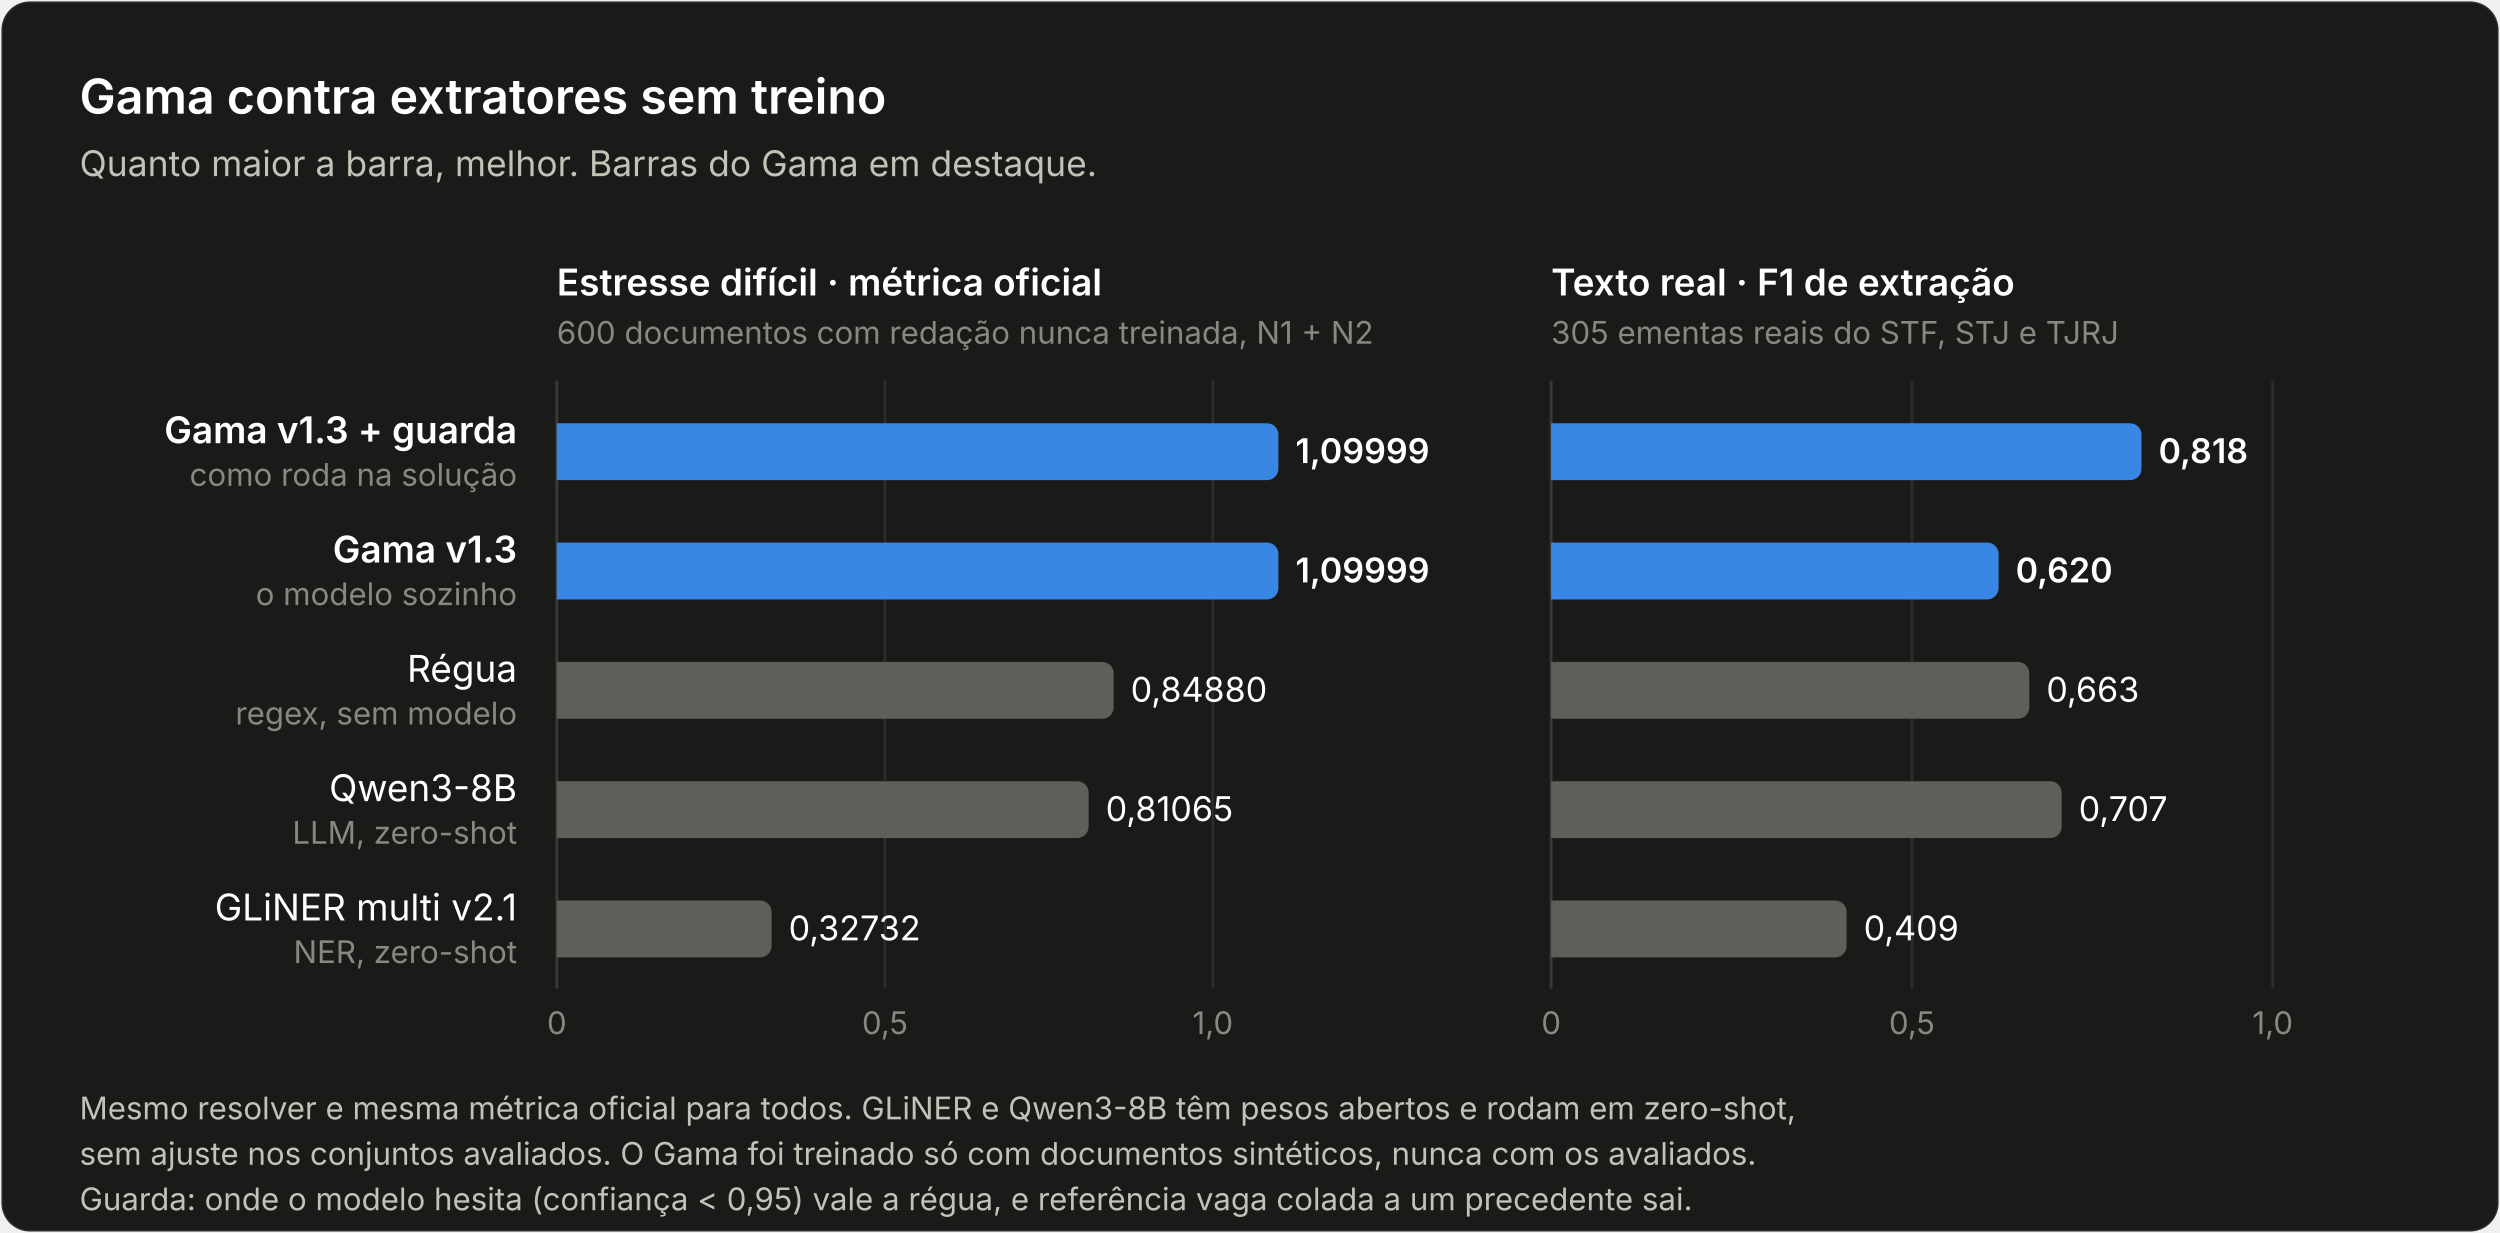
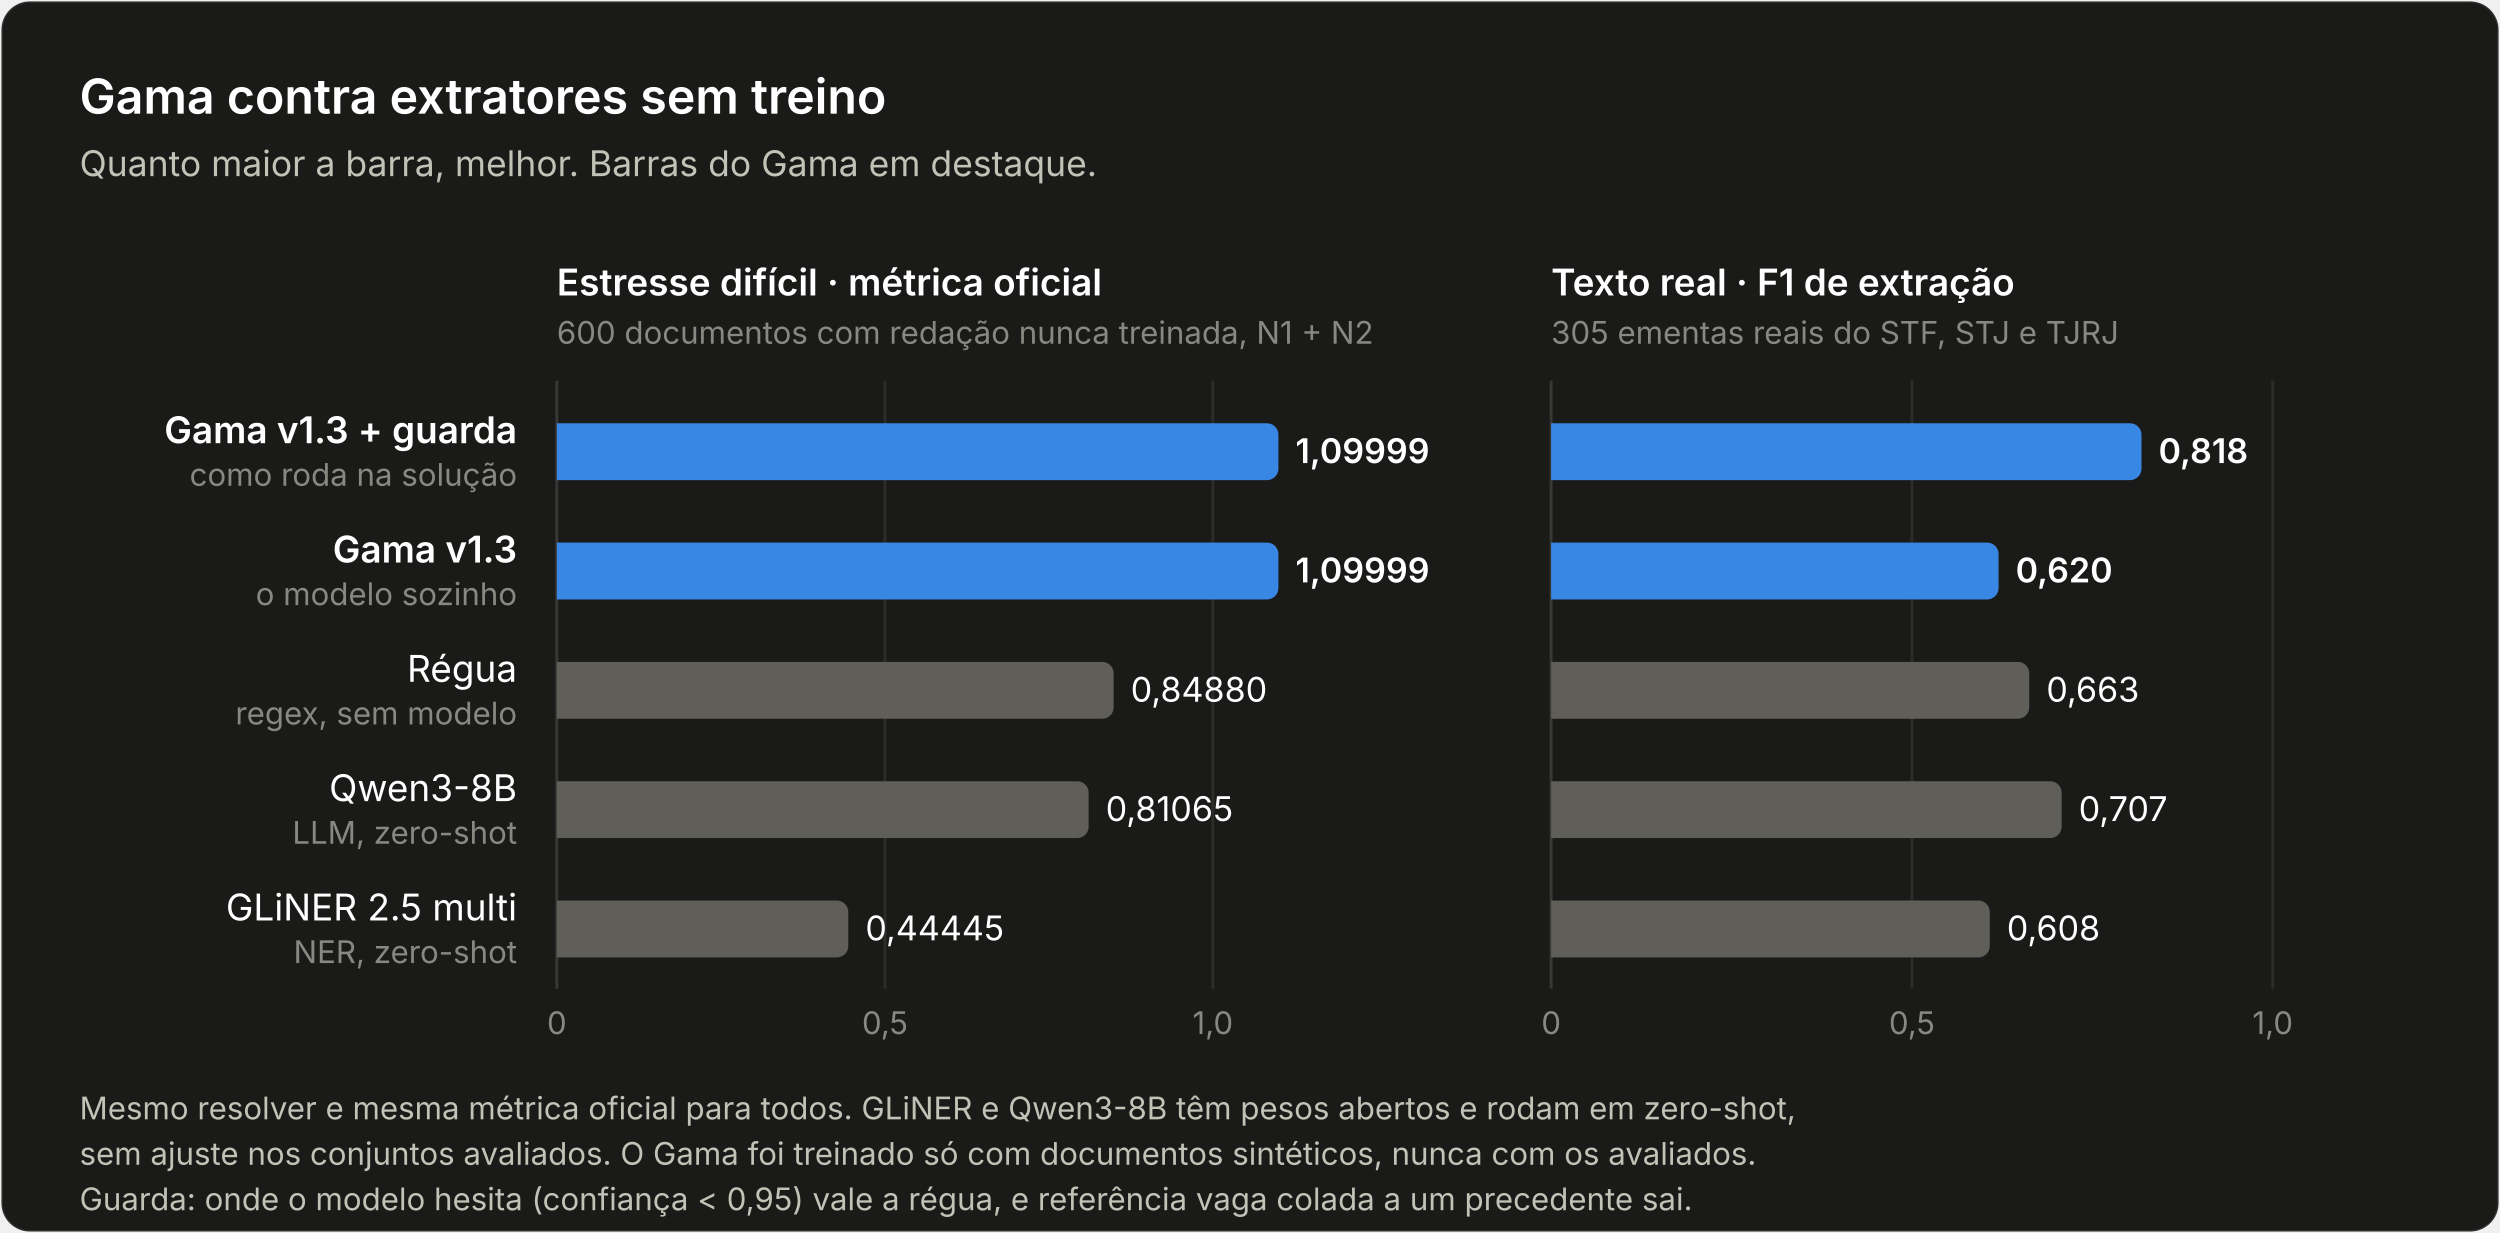
<svg xmlns="http://www.w3.org/2000/svg" width="880" height="434" viewBox="0 0 880 434" role="img" aria-labelledby="t d" font-family="system-ui, -apple-system, 'Segoe UI', sans-serif">
  <rect x="0.5" y="0.5" width="879" height="433" rx="10" fill="#1a1a19" stroke="rgba(255,255,255,0.10)" />
  <text x="28" y="40" font-size="17" font-weight="600" fill="#ffffff">Gama contra extratores sem treino</text>
  <text x="28" y="62" font-size="12.5" fill="#c3c2b7">Quanto maior a barra, melhor. Barras do Gama em destaque.</text>
  <text x="182" y="156.0" text-anchor="end" font-size="13" font-weight="600" fill="#ffffff">Gama v1.3 + guarda</text>
  <text x="182" y="171.0" text-anchor="end" font-size="11" fill="#898781">como roda na solução</text>
  <text x="182" y="198.0" text-anchor="end" font-size="13" font-weight="600" fill="#ffffff">Gama v1.3</text>
  <text x="182" y="213.0" text-anchor="end" font-size="11" fill="#898781">o modelo sozinho</text>
  <text x="182" y="240.0" text-anchor="end" font-size="13" font-weight="400" fill="#ffffff">Régua</text>
  <text x="182" y="255.0" text-anchor="end" font-size="11" fill="#898781">regex, sem modelo</text>
  <text x="182" y="282.0" text-anchor="end" font-size="13" font-weight="400" fill="#ffffff">Qwen3-8B</text>
  <text x="182" y="297.0" text-anchor="end" font-size="11" fill="#898781">LLM, zero-shot</text>
-   <text x="182" y="324.0" text-anchor="end" font-size="13" font-weight="400" fill="#ffffff">GLiNER multi v2.1</text>
+   <text x="182" y="324.0" text-anchor="end" font-size="13" font-weight="400" fill="#ffffff">GLiNER 2.5 multi</text>
  <text x="182" y="339.0" text-anchor="end" font-size="11" fill="#898781">NER, zero-shot</text>
  <text x="196" y="104" font-size="13" font-weight="600" fill="#ffffff">Estresse difícil · métrica oficial</text>
  <text x="196" y="121" font-size="11" fill="#898781">600 documentos com redação nunca treinada, N1 + N2</text>
  <line x1="196.0" y1="134" x2="196.0" y2="348" stroke="#383835" stroke-width="1" />
  <text x="196.0" y="364" text-anchor="middle" font-size="11" fill="#898781" style="font-variant-numeric: tabular-nums">0</text>
  <line x1="311.5" y1="134" x2="311.5" y2="348" stroke="#2c2c2a" stroke-width="1" />
  <text x="311.5" y="364" text-anchor="middle" font-size="11" fill="#898781" style="font-variant-numeric: tabular-nums">0,5</text>
  <line x1="426.9" y1="134" x2="426.9" y2="348" stroke="#2c2c2a" stroke-width="1" />
  <text x="426.9" y="364" text-anchor="middle" font-size="11" fill="#898781" style="font-variant-numeric: tabular-nums">1,0</text>
  <g>
    <path d="M196.0,149.0 h250.0 a4.0,4.0 0 0 1 4.0,4.0 v12.0 a4.0,4.0 0 0 1 -4.0,4.0 h-250.0 z" fill="#3987e5" />
  </g>
  <text x="456.0" y="163.0" font-size="12" font-weight="600" fill="#ffffff" style="font-variant-numeric: tabular-nums">1,09999</text>
  <g>
    <path d="M196.0,191.0 h250.0 a4.0,4.0 0 0 1 4.0,4.0 v12.0 a4.0,4.0 0 0 1 -4.0,4.0 h-250.0 z" fill="#3987e5" />
  </g>
  <text x="456.0" y="205.0" font-size="12" font-weight="600" fill="#ffffff" style="font-variant-numeric: tabular-nums">1,09999</text>
  <g>
    <path d="M196.0,233.0 h192.0 a4.0,4.0 0 0 1 4.0,4.0 v12.0 a4.0,4.0 0 0 1 -4.0,4.0 h-192.0 z" fill="#5f5e59" />
  </g>
  <text x="398.0" y="247.0" font-size="12" font-weight="400" fill="#ffffff" style="font-variant-numeric: tabular-nums">0,84880</text>
  <g>
    <path d="M196.0,275.0 h183.2 a4.0,4.0 0 0 1 4.0,4.0 v12.0 a4.0,4.0 0 0 1 -4.0,4.0 h-183.2 z" fill="#5f5e59" />
  </g>
  <text x="389.2" y="289.0" font-size="12" font-weight="400" fill="#ffffff" style="font-variant-numeric: tabular-nums">0,81065</text>
  <g>
-     <path d="M196.0,317.0 h71.6 a4.0,4.0 0 0 1 4.0,4.0 v12.0 a4.0,4.0 0 0 1 -4.0,4.0 h-71.6 z" fill="#5f5e59" />
+     <path d="M196.0,317.0 h98.6 a4.0,4.0 0 0 1 4.0,4.0 v12.0 a4.0,4.0 0 0 1 -4.0,4.0 h-98.6 z" fill="#5f5e59" />
  </g>
-   <text x="277.6" y="331.0" font-size="12" font-weight="400" fill="#ffffff" style="font-variant-numeric: tabular-nums">0,32732</text>
+   <text x="304.6" y="331.0" font-size="12" font-weight="400" fill="#ffffff" style="font-variant-numeric: tabular-nums">0,44445</text>
  <text x="546" y="104" font-size="13" font-weight="600" fill="#ffffff">Texto real · F1 de extração</text>
  <text x="546" y="121" font-size="11" fill="#898781">305 ementas reais do STF, STJ e TJRJ</text>
  <line x1="546.0" y1="134" x2="546.0" y2="348" stroke="#383835" stroke-width="1" />
  <text x="546.0" y="364" text-anchor="middle" font-size="11" fill="#898781" style="font-variant-numeric: tabular-nums">0</text>
  <line x1="673.0" y1="134" x2="673.0" y2="348" stroke="#2c2c2a" stroke-width="1" />
  <text x="673.0" y="364" text-anchor="middle" font-size="11" fill="#898781" style="font-variant-numeric: tabular-nums">0,5</text>
  <line x1="800.0" y1="134" x2="800.0" y2="348" stroke="#2c2c2a" stroke-width="1" />
  <text x="800.0" y="364" text-anchor="middle" font-size="11" fill="#898781" style="font-variant-numeric: tabular-nums">1,0</text>
  <g>
    <path d="M546.0,149.0 h203.8 a4.0,4.0 0 0 1 4.0,4.0 v12.0 a4.0,4.0 0 0 1 -4.0,4.0 h-203.8 z" fill="#3987e5" />
  </g>
  <text x="759.8" y="163.0" font-size="12" font-weight="600" fill="#ffffff" style="font-variant-numeric: tabular-nums">0,818</text>
  <g>
    <path d="M546.0,191.0 h153.5 a4.0,4.0 0 0 1 4.0,4.0 v12.0 a4.0,4.0 0 0 1 -4.0,4.0 h-153.5 z" fill="#3987e5" />
  </g>
  <text x="709.5" y="205.0" font-size="12" font-weight="600" fill="#ffffff" style="font-variant-numeric: tabular-nums">0,620</text>
  <g>
    <path d="M546.0,233.0 h164.3 a4.0,4.0 0 0 1 4.0,4.0 v12.0 a4.0,4.0 0 0 1 -4.0,4.0 h-164.3 z" fill="#5f5e59" />
  </g>
  <text x="720.3" y="247.0" font-size="12" font-weight="400" fill="#ffffff" style="font-variant-numeric: tabular-nums">0,663</text>
  <g>
    <path d="M546.0,275.0 h175.7 a4.0,4.0 0 0 1 4.0,4.0 v12.0 a4.0,4.0 0 0 1 -4.0,4.0 h-175.7 z" fill="#5f5e59" />
  </g>
  <text x="731.7" y="289.0" font-size="12" font-weight="400" fill="#ffffff" style="font-variant-numeric: tabular-nums">0,707</text>
  <g>
-     <path d="M546.0,317.0 h100.0 a4.0,4.0 0 0 1 4.0,4.0 v12.0 a4.0,4.0 0 0 1 -4.0,4.0 h-100.0 z" fill="#5f5e59" />
+     <path d="M546.0,317.0 h150.4 a4.0,4.0 0 0 1 4.0,4.0 v12.0 a4.0,4.0 0 0 1 -4.0,4.0 h-150.4 z" fill="#5f5e59" />
  </g>
-   <text x="656.0" y="331.0" font-size="12" font-weight="400" fill="#ffffff" style="font-variant-numeric: tabular-nums">0,409</text>
+   <text x="706.4" y="331.0" font-size="12" font-weight="400" fill="#ffffff" style="font-variant-numeric: tabular-nums">0,608</text>
  <text x="28" y="394" font-size="11" fill="#c3c2b7">Mesmo resolver e mesma métrica oficial para todos. GLiNER e Qwen3-8B têm pesos abertos e rodam em zero-shot,</text>
  <text x="28" y="410" font-size="11" fill="#c3c2b7">sem ajuste nos conjuntos avaliados. O Gama foi treinado só com documentos sintéticos, nunca com os avaliados.</text>
  <text x="28" y="426" font-size="11" fill="#c3c2b7">Guarda: onde o modelo hesita (confiança &lt; 0,95) vale a régua, e referência vaga colada a um precedente sai.</text>
</svg>
